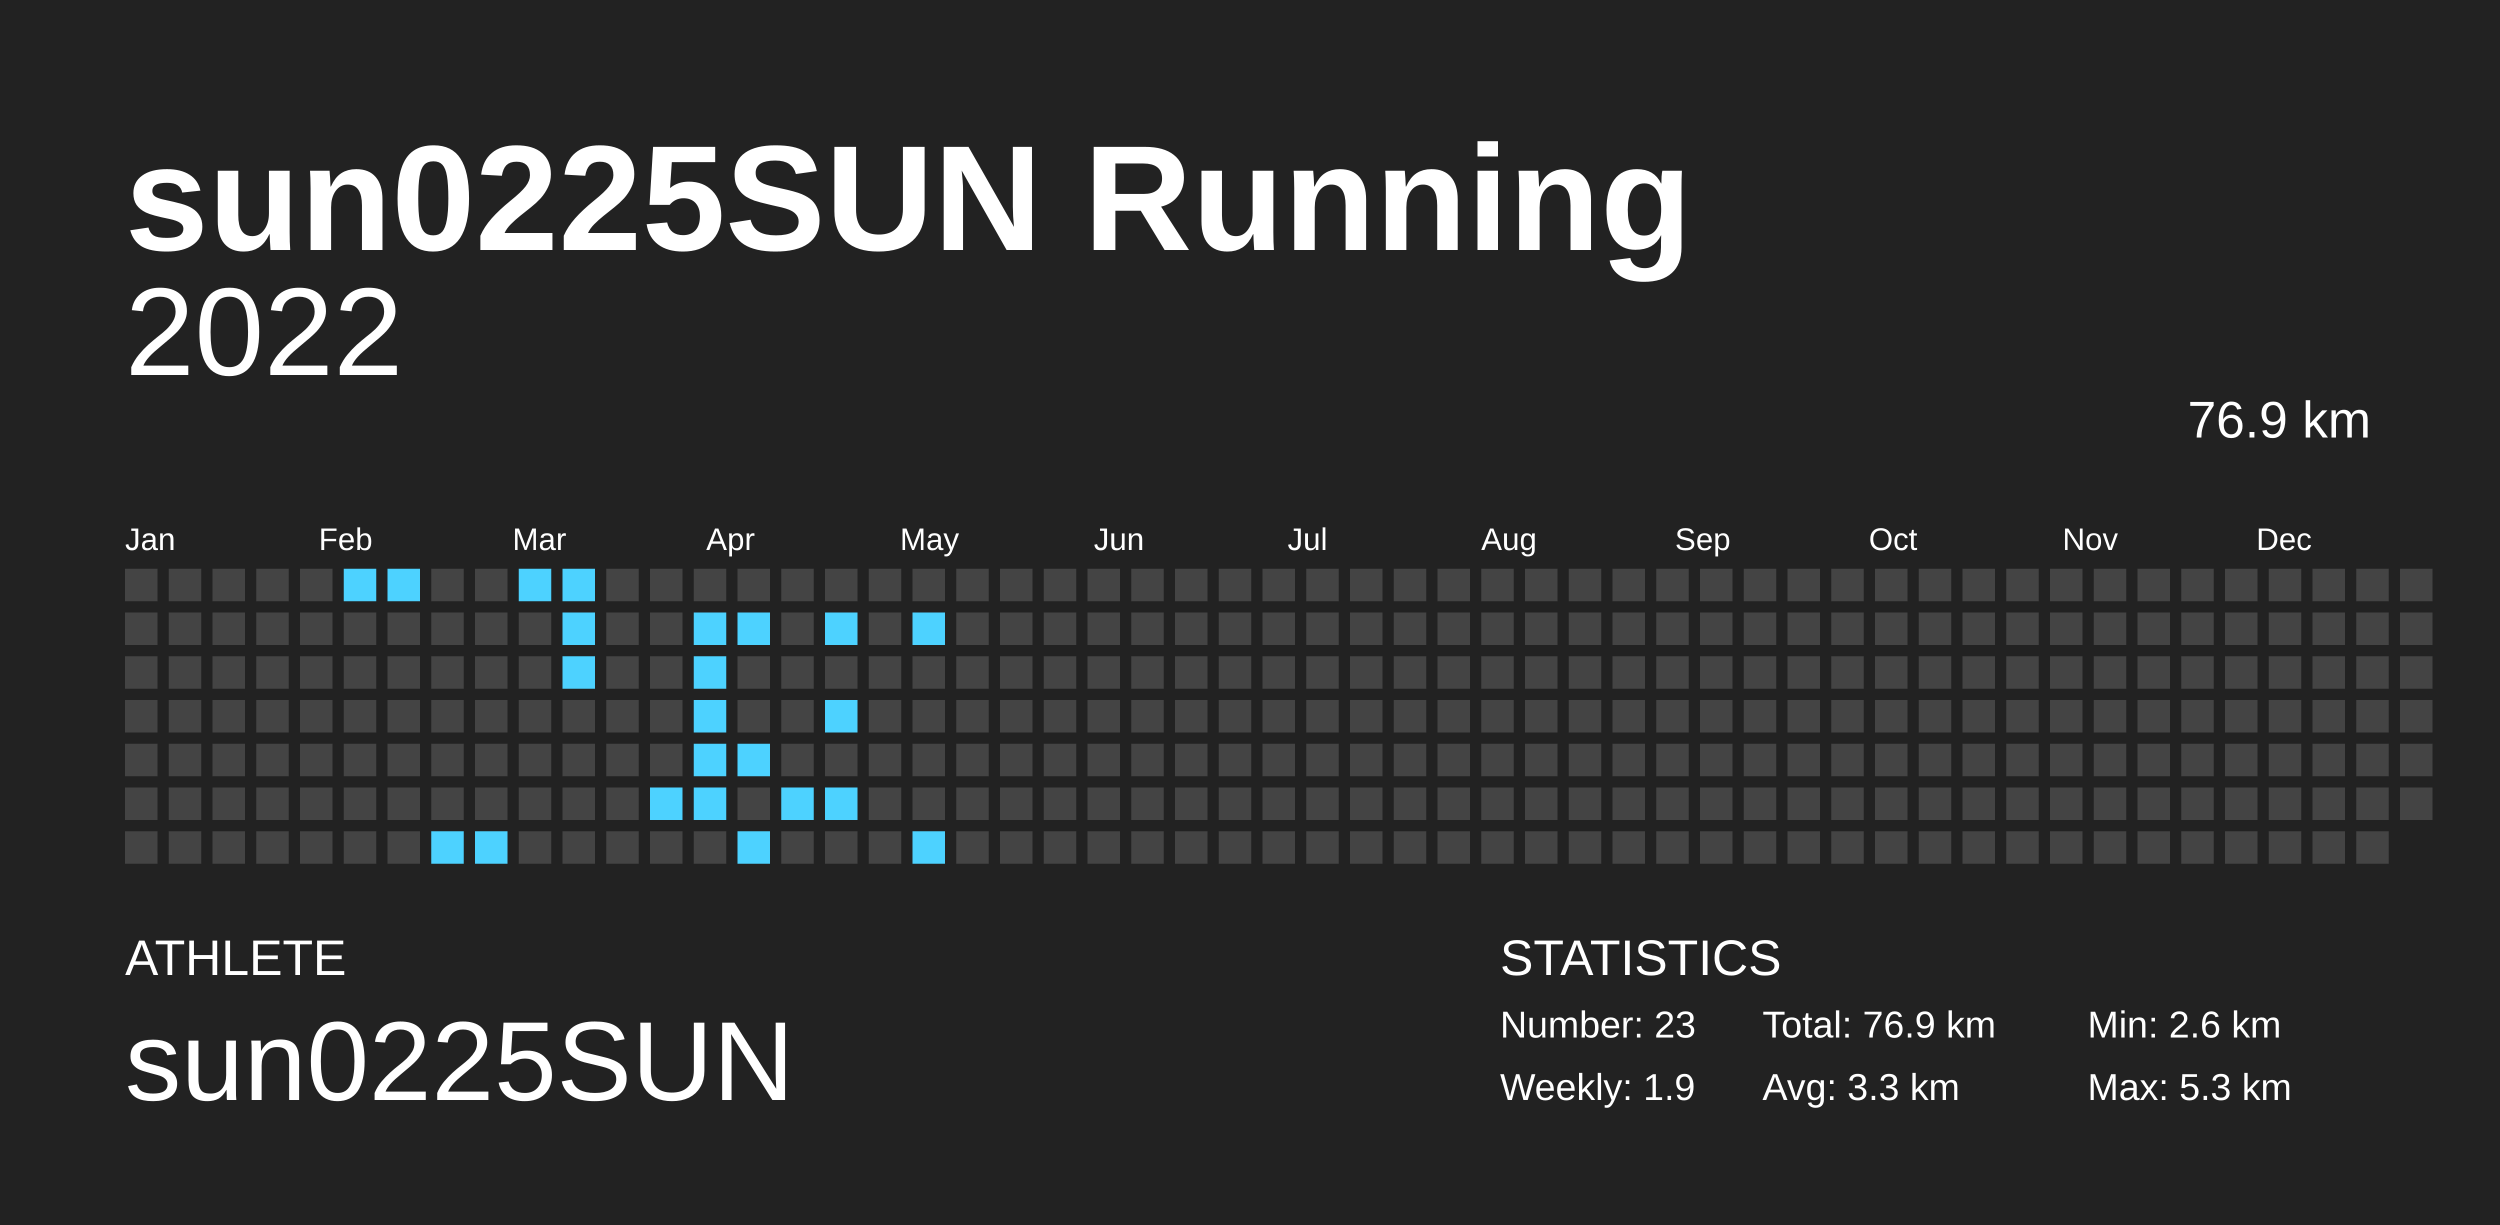
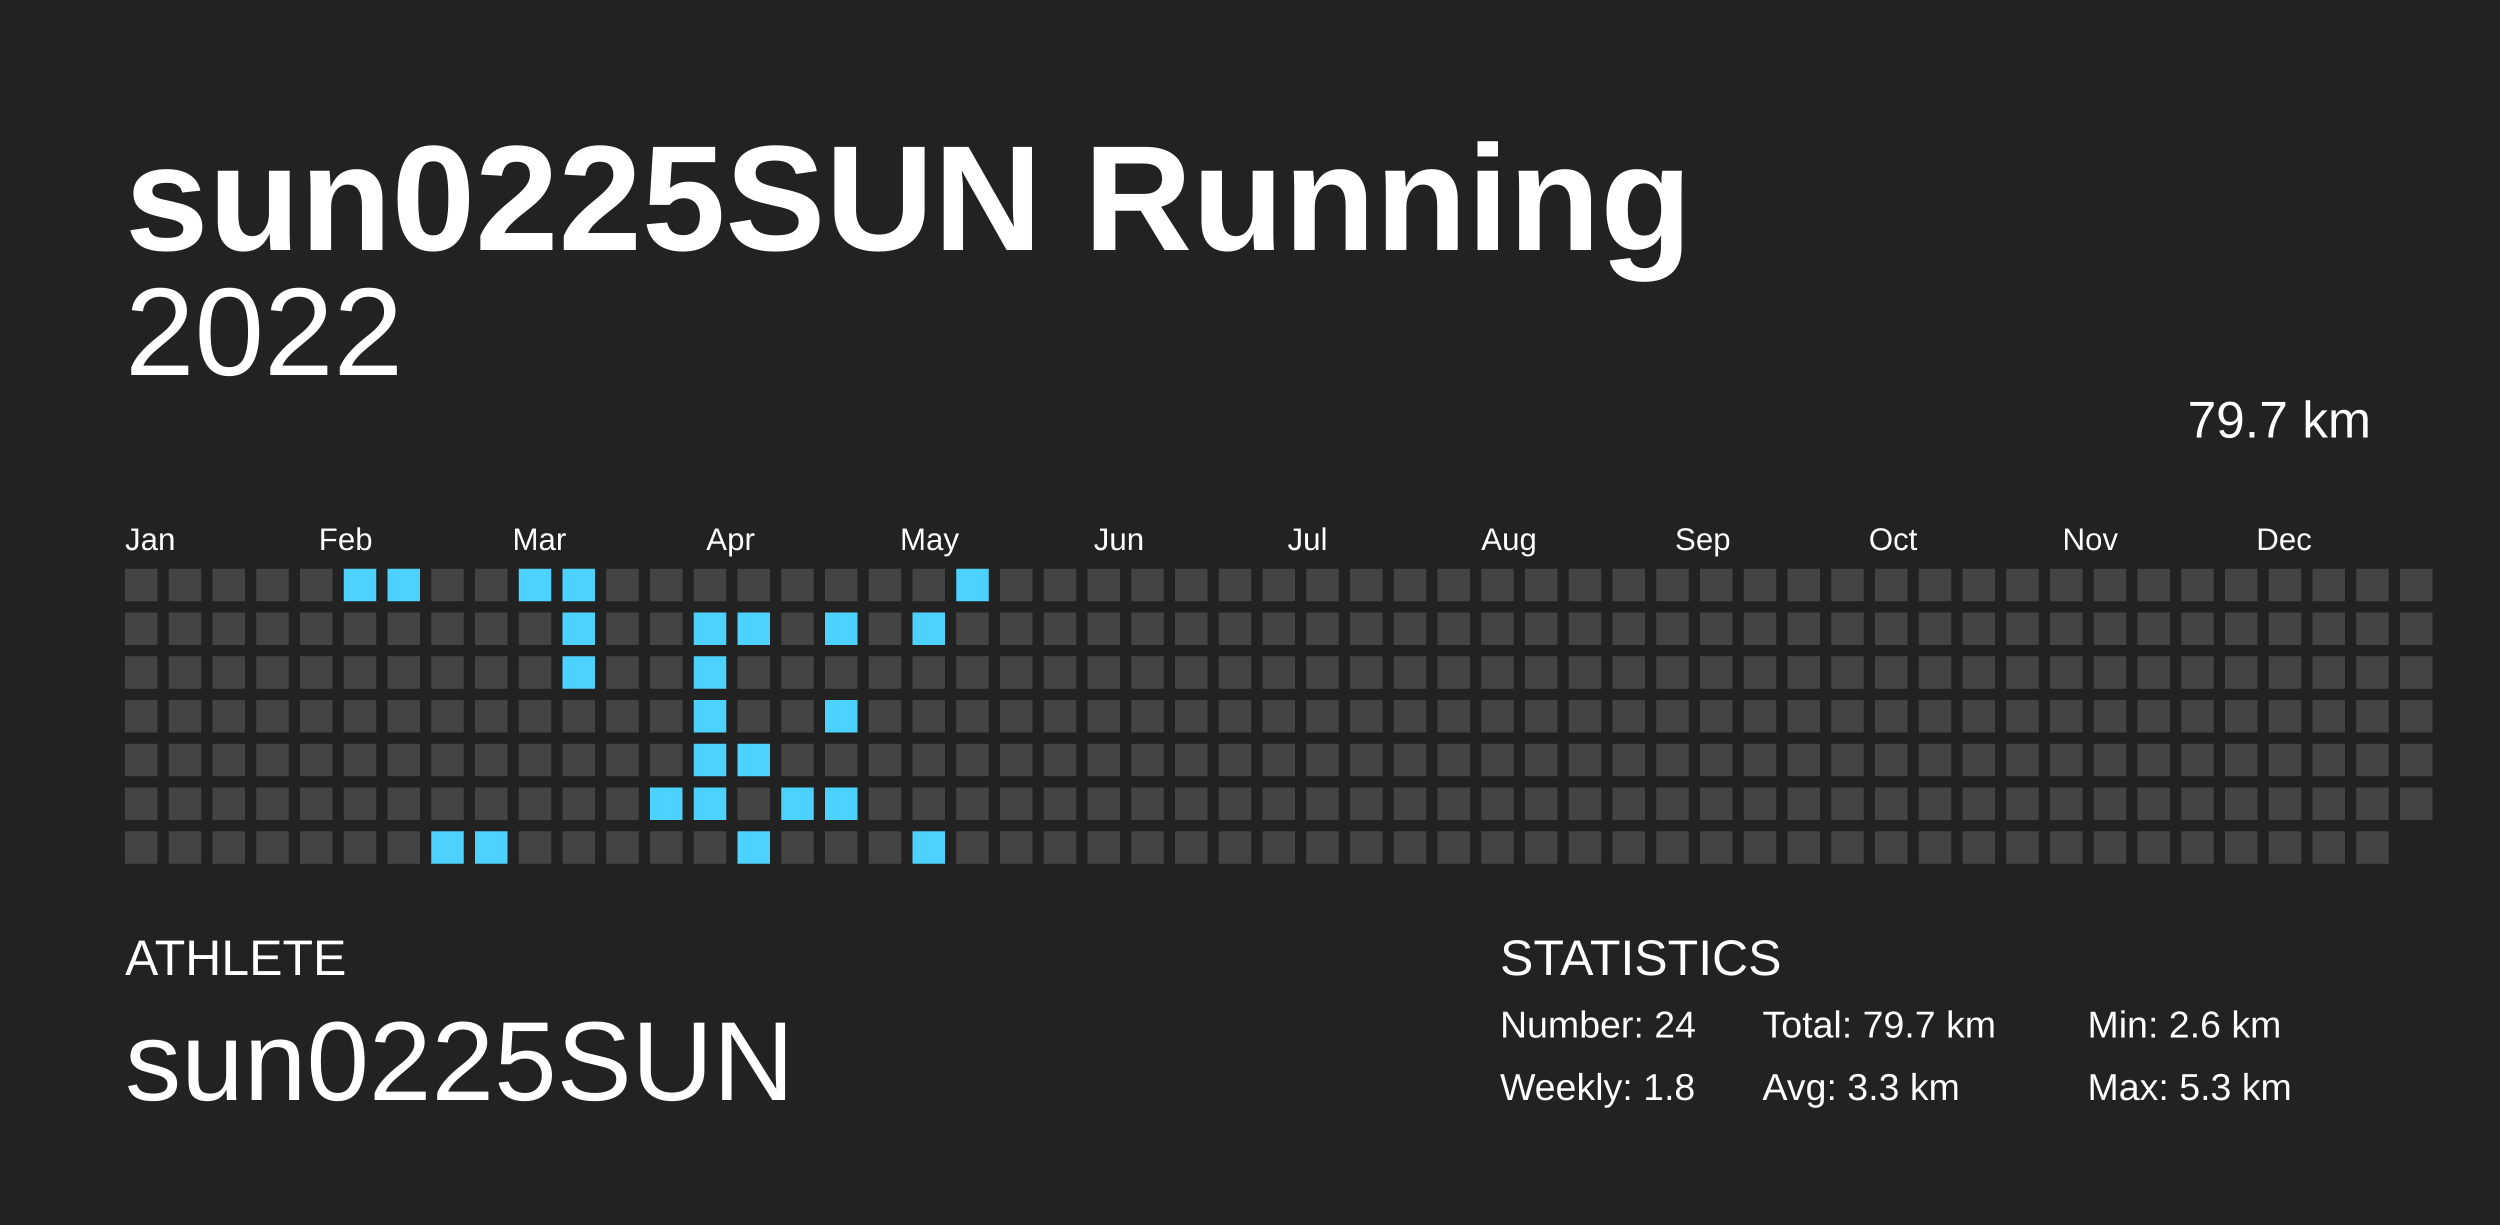
<svg xmlns="http://www.w3.org/2000/svg" baseProfile="full" height="98mm" version="1.1" viewBox="0,0,200,98" width="200mm">
  <defs />
  <rect fill="#222222" height="98" width="200" x="0" y="0" />
  <text fill="#FFFFFF" style="font-size:12px; font-family:Arial; font-weight:bold;" x="10" y="20">sun0225SUN Running</text>
  <text fill="#FFFFFF" style="font-size:4px; font-family:Arial" x="10" y="78">ATHLETE</text>
  <text fill="#FFFFFF" style="font-size:9px; font-family:Arial" x="10" y="88">sun0225SUN</text>
  <text fill="#FFFFFF" style="font-size:4px; font-family:Arial" x="120" y="78">STATISTICS</text>
-   <text fill="#FFFFFF" style="font-size:3px; font-family:Arial" x="120" y="83">Number: 23</text>
-   <text fill="#FFFFFF" style="font-size:3px; font-family:Arial" x="120" y="88">Weekly: 1.9</text>
-   <text fill="#FFFFFF" style="font-size:3px; font-family:Arial" x="141" y="83">Total: 76.9 km</text>
+   <text fill="#FFFFFF" style="font-size:3px; font-family:Arial" x="120" y="83">Number: 24</text>
+   <text fill="#FFFFFF" style="font-size:3px; font-family:Arial" x="120" y="88">Weekly: 1.8</text>
+   <text fill="#FFFFFF" style="font-size:3px; font-family:Arial" x="141" y="83">Total: 79.7 km</text>
  <text fill="#FFFFFF" style="font-size:3px; font-family:Arial" x="141" y="88">Avg: 3.3 km</text>
  <text fill="#FFFFFF" style="font-size:3px; font-family:Arial" x="167" y="83">Min: 2.6 km</text>
  <text fill="#FFFFFF" style="font-size:3px; font-family:Arial" x="167" y="88">Max: 5.3 km</text>
  <text alignment-baseline="hanging" fill="#FFFFFF" style="font-size:10.0px; font-family:Arial;" x="10" y="30">2022</text>
-   <text alignment-baseline="hanging" fill="#FFFFFF" style="font-size:4.125px; font-family:Arial;" x="175" y="35">76.9 km</text>
+   <text alignment-baseline="hanging" fill="#FFFFFF" style="font-size:4.125px; font-family:Arial;" x="175" y="35">79.7 km</text>
  <text fill="#FFFFFF" style="font-size:2.5px; font-family:Arial" x="10.0" y="44">Jan</text>
  <text fill="#FFFFFF" style="font-size:2.5px; font-family:Arial" x="25.5" y="44">Feb</text>
  <text fill="#FFFFFF" style="font-size:2.5px; font-family:Arial" x="41.0" y="44">Mar</text>
  <text fill="#FFFFFF" style="font-size:2.5px; font-family:Arial" x="56.5" y="44">Apr</text>
  <text fill="#FFFFFF" style="font-size:2.5px; font-family:Arial" x="72.0" y="44">May</text>
  <text fill="#FFFFFF" style="font-size:2.5px; font-family:Arial" x="87.5" y="44">Jun</text>
  <text fill="#FFFFFF" style="font-size:2.5px; font-family:Arial" x="103.0" y="44">Jul</text>
  <text fill="#FFFFFF" style="font-size:2.5px; font-family:Arial" x="118.5" y="44">Aug</text>
  <text fill="#FFFFFF" style="font-size:2.5px; font-family:Arial" x="134.0" y="44">Sep</text>
  <text fill="#FFFFFF" style="font-size:2.5px; font-family:Arial" x="149.5" y="44">Oct</text>
  <text fill="#FFFFFF" style="font-size:2.5px; font-family:Arial" x="165.0" y="44">Nov</text>
  <text fill="#FFFFFF" style="font-size:2.5px; font-family:Arial" x="180.5" y="44">Dec</text>
  <rect fill="#444444" height="2.6" width="2.6" x="10.0" y="45.5" />
  <rect fill="#444444" height="2.6" width="2.6" x="10.0" y="49.0" />
  <rect fill="#444444" height="2.6" width="2.6" x="10.0" y="52.5" />
  <rect fill="#444444" height="2.6" width="2.6" x="10.0" y="56.0" />
  <rect fill="#444444" height="2.6" width="2.6" x="10.0" y="59.5" />
  <rect fill="#444444" height="2.6" width="2.6" x="10.0" y="63.0" />
  <rect fill="#444444" height="2.6" width="2.6" x="10.0" y="66.5" />
  <rect fill="#444444" height="2.6" width="2.6" x="13.5" y="45.5" />
  <rect fill="#444444" height="2.6" width="2.6" x="13.5" y="49.0" />
  <rect fill="#444444" height="2.6" width="2.6" x="13.5" y="52.5" />
  <rect fill="#444444" height="2.6" width="2.6" x="13.5" y="56.0" />
  <rect fill="#444444" height="2.6" width="2.6" x="13.5" y="59.5" />
  <rect fill="#444444" height="2.6" width="2.6" x="13.5" y="63.0" />
  <rect fill="#444444" height="2.6" width="2.6" x="13.5" y="66.5" />
  <rect fill="#444444" height="2.6" width="2.6" x="17.0" y="45.5" />
  <rect fill="#444444" height="2.6" width="2.6" x="17.0" y="49.0" />
  <rect fill="#444444" height="2.6" width="2.6" x="17.0" y="52.5" />
  <rect fill="#444444" height="2.6" width="2.6" x="17.0" y="56.0" />
  <rect fill="#444444" height="2.6" width="2.6" x="17.0" y="59.5" />
  <rect fill="#444444" height="2.6" width="2.6" x="17.0" y="63.0" />
  <rect fill="#444444" height="2.6" width="2.6" x="17.0" y="66.5" />
  <rect fill="#444444" height="2.6" width="2.6" x="20.5" y="45.5" />
  <rect fill="#444444" height="2.6" width="2.6" x="20.5" y="49.0" />
  <rect fill="#444444" height="2.6" width="2.6" x="20.5" y="52.5" />
  <rect fill="#444444" height="2.6" width="2.6" x="20.5" y="56.0" />
  <rect fill="#444444" height="2.6" width="2.6" x="20.5" y="59.5" />
  <rect fill="#444444" height="2.6" width="2.6" x="20.5" y="63.0" />
  <rect fill="#444444" height="2.6" width="2.6" x="20.5" y="66.5" />
  <rect fill="#444444" height="2.6" width="2.6" x="24.0" y="45.5" />
  <rect fill="#444444" height="2.6" width="2.6" x="24.0" y="49.0" />
  <rect fill="#444444" height="2.6" width="2.6" x="24.0" y="52.5" />
  <rect fill="#444444" height="2.6" width="2.6" x="24.0" y="56.0" />
  <rect fill="#444444" height="2.6" width="2.6" x="24.0" y="59.5" />
  <rect fill="#444444" height="2.6" width="2.6" x="24.0" y="63.0" />
  <rect fill="#444444" height="2.6" width="2.6" x="24.0" y="66.5" />
  <rect fill="#4dd2ff" height="2.6" width="2.6" x="27.5" y="45.5" />
  <rect fill="#444444" height="2.6" width="2.6" x="27.5" y="49.0" />
  <rect fill="#444444" height="2.6" width="2.6" x="27.5" y="52.5" />
  <rect fill="#444444" height="2.6" width="2.6" x="27.5" y="56.0" />
  <rect fill="#444444" height="2.6" width="2.6" x="27.5" y="59.5" />
  <rect fill="#444444" height="2.6" width="2.6" x="27.5" y="63.0" />
  <rect fill="#444444" height="2.6" width="2.6" x="27.5" y="66.5" />
  <rect fill="#4dd2ff" height="2.6" width="2.6" x="31.0" y="45.5" />
  <rect fill="#444444" height="2.6" width="2.6" x="31.0" y="49.0" />
  <rect fill="#444444" height="2.6" width="2.6" x="31.0" y="52.5" />
  <rect fill="#444444" height="2.6" width="2.6" x="31.0" y="56.0" />
  <rect fill="#444444" height="2.6" width="2.6" x="31.0" y="59.5" />
  <rect fill="#444444" height="2.6" width="2.6" x="31.0" y="63.0" />
  <rect fill="#444444" height="2.6" width="2.6" x="31.0" y="66.5" />
  <rect fill="#444444" height="2.6" width="2.6" x="34.5" y="45.5" />
  <rect fill="#444444" height="2.6" width="2.6" x="34.5" y="49.0" />
  <rect fill="#444444" height="2.6" width="2.6" x="34.5" y="52.5" />
  <rect fill="#444444" height="2.6" width="2.6" x="34.5" y="56.0" />
  <rect fill="#444444" height="2.6" width="2.6" x="34.5" y="59.5" />
  <rect fill="#444444" height="2.6" width="2.6" x="34.5" y="63.0" />
  <rect fill="#4dd2ff" height="2.6" width="2.6" x="34.5" y="66.5" />
  <rect fill="#444444" height="2.6" width="2.6" x="38.0" y="45.5" />
  <rect fill="#444444" height="2.6" width="2.6" x="38.0" y="49.0" />
  <rect fill="#444444" height="2.6" width="2.6" x="38.0" y="52.5" />
  <rect fill="#444444" height="2.6" width="2.6" x="38.0" y="56.0" />
  <rect fill="#444444" height="2.6" width="2.6" x="38.0" y="59.5" />
  <rect fill="#444444" height="2.6" width="2.6" x="38.0" y="63.0" />
  <rect fill="#4dd2ff" height="2.6" width="2.6" x="38.0" y="66.5" />
  <rect fill="#4dd2ff" height="2.6" width="2.6" x="41.5" y="45.5" />
  <rect fill="#444444" height="2.6" width="2.6" x="41.5" y="49.0" />
  <rect fill="#444444" height="2.6" width="2.6" x="41.5" y="52.5" />
  <rect fill="#444444" height="2.6" width="2.6" x="41.5" y="56.0" />
  <rect fill="#444444" height="2.6" width="2.6" x="41.5" y="59.5" />
  <rect fill="#444444" height="2.6" width="2.6" x="41.5" y="63.0" />
  <rect fill="#444444" height="2.6" width="2.6" x="41.5" y="66.5" />
  <rect fill="#4dd2ff" height="2.6" width="2.6" x="45.0" y="45.5" />
  <rect fill="#4dd2ff" height="2.6" width="2.6" x="45.0" y="49.0" />
  <rect fill="#4dd2ff" height="2.6" width="2.6" x="45.0" y="52.5" />
  <rect fill="#444444" height="2.6" width="2.6" x="45.0" y="56.0" />
  <rect fill="#444444" height="2.6" width="2.6" x="45.0" y="59.5" />
  <rect fill="#444444" height="2.6" width="2.6" x="45.0" y="63.0" />
  <rect fill="#444444" height="2.6" width="2.6" x="45.0" y="66.5" />
  <rect fill="#444444" height="2.6" width="2.6" x="48.5" y="45.5" />
  <rect fill="#444444" height="2.6" width="2.6" x="48.5" y="49.0" />
  <rect fill="#444444" height="2.6" width="2.6" x="48.5" y="52.5" />
  <rect fill="#444444" height="2.6" width="2.6" x="48.5" y="56.0" />
  <rect fill="#444444" height="2.6" width="2.6" x="48.5" y="59.5" />
  <rect fill="#444444" height="2.6" width="2.6" x="48.5" y="63.0" />
  <rect fill="#444444" height="2.6" width="2.6" x="48.5" y="66.5" />
  <rect fill="#444444" height="2.6" width="2.6" x="52.0" y="45.5" />
  <rect fill="#444444" height="2.6" width="2.6" x="52.0" y="49.0" />
  <rect fill="#444444" height="2.6" width="2.6" x="52.0" y="52.5" />
  <rect fill="#444444" height="2.6" width="2.6" x="52.0" y="56.0" />
  <rect fill="#444444" height="2.6" width="2.6" x="52.0" y="59.5" />
  <rect fill="#4dd2ff" height="2.6" width="2.6" x="52.0" y="63.0" />
  <rect fill="#444444" height="2.6" width="2.6" x="52.0" y="66.5" />
  <rect fill="#444444" height="2.6" width="2.6" x="55.5" y="45.5" />
  <rect fill="#4dd2ff" height="2.6" width="2.6" x="55.5" y="49.0" />
  <rect fill="#4dd2ff" height="2.6" width="2.6" x="55.5" y="52.5" />
  <rect fill="#4dd2ff" height="2.6" width="2.6" x="55.5" y="56.0" />
  <rect fill="#4dd2ff" height="2.6" width="2.6" x="55.5" y="59.5" />
  <rect fill="#4dd2ff" height="2.6" width="2.6" x="55.5" y="63.0" />
  <rect fill="#444444" height="2.6" width="2.6" x="55.5" y="66.5" />
  <rect fill="#444444" height="2.6" width="2.6" x="59.0" y="45.5" />
  <rect fill="#4dd2ff" height="2.6" width="2.6" x="59.0" y="49.0" />
  <rect fill="#444444" height="2.6" width="2.6" x="59.0" y="52.5" />
  <rect fill="#444444" height="2.6" width="2.6" x="59.0" y="56.0" />
  <rect fill="#4dd2ff" height="2.6" width="2.6" x="59.0" y="59.5" />
  <rect fill="#444444" height="2.6" width="2.6" x="59.0" y="63.0" />
  <rect fill="#4dd2ff" height="2.6" width="2.6" x="59.0" y="66.5" />
  <rect fill="#444444" height="2.6" width="2.6" x="62.5" y="45.5" />
  <rect fill="#444444" height="2.6" width="2.6" x="62.5" y="49.0" />
  <rect fill="#444444" height="2.6" width="2.6" x="62.5" y="52.5" />
  <rect fill="#444444" height="2.6" width="2.6" x="62.5" y="56.0" />
  <rect fill="#444444" height="2.6" width="2.6" x="62.5" y="59.5" />
  <rect fill="#4dd2ff" height="2.6" width="2.6" x="62.5" y="63.0" />
  <rect fill="#444444" height="2.6" width="2.6" x="62.5" y="66.5" />
  <rect fill="#444444" height="2.6" width="2.6" x="66.0" y="45.5" />
  <rect fill="#4dd2ff" height="2.6" width="2.6" x="66.0" y="49.0" />
  <rect fill="#444444" height="2.6" width="2.6" x="66.0" y="52.5" />
  <rect fill="#4dd2ff" height="2.6" width="2.6" x="66.0" y="56.0" />
  <rect fill="#444444" height="2.6" width="2.6" x="66.0" y="59.5" />
  <rect fill="#4dd2ff" height="2.6" width="2.6" x="66.0" y="63.0" />
  <rect fill="#444444" height="2.6" width="2.6" x="66.0" y="66.5" />
  <rect fill="#444444" height="2.6" width="2.6" x="69.5" y="45.5" />
  <rect fill="#444444" height="2.6" width="2.6" x="69.5" y="49.0" />
  <rect fill="#444444" height="2.6" width="2.6" x="69.5" y="52.5" />
  <rect fill="#444444" height="2.6" width="2.6" x="69.5" y="56.0" />
  <rect fill="#444444" height="2.6" width="2.6" x="69.5" y="59.5" />
  <rect fill="#444444" height="2.6" width="2.6" x="69.5" y="63.0" />
  <rect fill="#444444" height="2.6" width="2.6" x="69.5" y="66.5" />
  <rect fill="#444444" height="2.6" width="2.6" x="73.0" y="45.5" />
  <rect fill="#4dd2ff" height="2.6" width="2.6" x="73.0" y="49.0" />
  <rect fill="#444444" height="2.6" width="2.6" x="73.0" y="52.5" />
  <rect fill="#444444" height="2.6" width="2.6" x="73.0" y="56.0" />
  <rect fill="#444444" height="2.6" width="2.6" x="73.0" y="59.5" />
  <rect fill="#444444" height="2.6" width="2.6" x="73.0" y="63.0" />
  <rect fill="#4dd2ff" height="2.6" width="2.6" x="73.0" y="66.5" />
-   <rect fill="#444444" height="2.6" width="2.6" x="76.5" y="45.5" />
+   <rect fill="#4dd2ff" height="2.6" width="2.6" x="76.5" y="45.5" />
  <rect fill="#444444" height="2.6" width="2.6" x="76.5" y="49.0" />
  <rect fill="#444444" height="2.6" width="2.6" x="76.5" y="52.5" />
  <rect fill="#444444" height="2.6" width="2.6" x="76.5" y="56.0" />
  <rect fill="#444444" height="2.6" width="2.6" x="76.5" y="59.5" />
  <rect fill="#444444" height="2.6" width="2.6" x="76.5" y="63.0" />
  <rect fill="#444444" height="2.6" width="2.6" x="76.5" y="66.5" />
  <rect fill="#444444" height="2.6" width="2.6" x="80.0" y="45.5" />
  <rect fill="#444444" height="2.6" width="2.6" x="80.0" y="49.0" />
  <rect fill="#444444" height="2.6" width="2.6" x="80.0" y="52.5" />
  <rect fill="#444444" height="2.6" width="2.6" x="80.0" y="56.0" />
  <rect fill="#444444" height="2.6" width="2.6" x="80.0" y="59.5" />
  <rect fill="#444444" height="2.6" width="2.6" x="80.0" y="63.0" />
  <rect fill="#444444" height="2.6" width="2.6" x="80.0" y="66.5" />
  <rect fill="#444444" height="2.6" width="2.6" x="83.5" y="45.5" />
  <rect fill="#444444" height="2.6" width="2.6" x="83.5" y="49.0" />
  <rect fill="#444444" height="2.6" width="2.6" x="83.5" y="52.5" />
  <rect fill="#444444" height="2.6" width="2.6" x="83.5" y="56.0" />
  <rect fill="#444444" height="2.6" width="2.6" x="83.5" y="59.5" />
  <rect fill="#444444" height="2.6" width="2.6" x="83.5" y="63.0" />
  <rect fill="#444444" height="2.6" width="2.6" x="83.5" y="66.5" />
  <rect fill="#444444" height="2.6" width="2.6" x="87.0" y="45.5" />
  <rect fill="#444444" height="2.6" width="2.6" x="87.0" y="49.0" />
  <rect fill="#444444" height="2.6" width="2.6" x="87.0" y="52.5" />
  <rect fill="#444444" height="2.6" width="2.6" x="87.0" y="56.0" />
  <rect fill="#444444" height="2.6" width="2.6" x="87.0" y="59.5" />
  <rect fill="#444444" height="2.6" width="2.6" x="87.0" y="63.0" />
  <rect fill="#444444" height="2.6" width="2.6" x="87.0" y="66.5" />
  <rect fill="#444444" height="2.6" width="2.6" x="90.5" y="45.5" />
  <rect fill="#444444" height="2.6" width="2.6" x="90.5" y="49.0" />
  <rect fill="#444444" height="2.6" width="2.6" x="90.5" y="52.5" />
  <rect fill="#444444" height="2.6" width="2.6" x="90.5" y="56.0" />
  <rect fill="#444444" height="2.6" width="2.6" x="90.5" y="59.5" />
  <rect fill="#444444" height="2.6" width="2.6" x="90.5" y="63.0" />
  <rect fill="#444444" height="2.6" width="2.6" x="90.5" y="66.5" />
  <rect fill="#444444" height="2.6" width="2.6" x="94.0" y="45.5" />
  <rect fill="#444444" height="2.6" width="2.6" x="94.0" y="49.0" />
  <rect fill="#444444" height="2.6" width="2.6" x="94.0" y="52.5" />
  <rect fill="#444444" height="2.6" width="2.6" x="94.0" y="56.0" />
  <rect fill="#444444" height="2.6" width="2.6" x="94.0" y="59.5" />
  <rect fill="#444444" height="2.6" width="2.6" x="94.0" y="63.0" />
  <rect fill="#444444" height="2.6" width="2.6" x="94.0" y="66.5" />
  <rect fill="#444444" height="2.6" width="2.6" x="97.5" y="45.5" />
  <rect fill="#444444" height="2.6" width="2.6" x="97.5" y="49.0" />
  <rect fill="#444444" height="2.6" width="2.6" x="97.5" y="52.5" />
  <rect fill="#444444" height="2.6" width="2.6" x="97.5" y="56.0" />
  <rect fill="#444444" height="2.6" width="2.6" x="97.5" y="59.5" />
  <rect fill="#444444" height="2.6" width="2.6" x="97.5" y="63.0" />
  <rect fill="#444444" height="2.6" width="2.6" x="97.5" y="66.5" />
  <rect fill="#444444" height="2.6" width="2.6" x="101.0" y="45.5" />
  <rect fill="#444444" height="2.6" width="2.6" x="101.0" y="49.0" />
  <rect fill="#444444" height="2.6" width="2.6" x="101.0" y="52.5" />
  <rect fill="#444444" height="2.6" width="2.6" x="101.0" y="56.0" />
  <rect fill="#444444" height="2.6" width="2.6" x="101.0" y="59.5" />
  <rect fill="#444444" height="2.6" width="2.6" x="101.0" y="63.0" />
  <rect fill="#444444" height="2.6" width="2.6" x="101.0" y="66.5" />
  <rect fill="#444444" height="2.6" width="2.6" x="104.5" y="45.5" />
  <rect fill="#444444" height="2.6" width="2.6" x="104.5" y="49.0" />
  <rect fill="#444444" height="2.6" width="2.6" x="104.5" y="52.5" />
  <rect fill="#444444" height="2.6" width="2.6" x="104.5" y="56.0" />
  <rect fill="#444444" height="2.6" width="2.6" x="104.5" y="59.5" />
  <rect fill="#444444" height="2.6" width="2.6" x="104.5" y="63.0" />
  <rect fill="#444444" height="2.6" width="2.6" x="104.5" y="66.5" />
  <rect fill="#444444" height="2.6" width="2.6" x="108.0" y="45.5" />
  <rect fill="#444444" height="2.6" width="2.6" x="108.0" y="49.0" />
  <rect fill="#444444" height="2.6" width="2.6" x="108.0" y="52.5" />
  <rect fill="#444444" height="2.6" width="2.6" x="108.0" y="56.0" />
  <rect fill="#444444" height="2.6" width="2.6" x="108.0" y="59.5" />
  <rect fill="#444444" height="2.6" width="2.6" x="108.0" y="63.0" />
  <rect fill="#444444" height="2.6" width="2.6" x="108.0" y="66.5" />
  <rect fill="#444444" height="2.6" width="2.6" x="111.5" y="45.5" />
  <rect fill="#444444" height="2.6" width="2.6" x="111.5" y="49.0" />
  <rect fill="#444444" height="2.6" width="2.6" x="111.5" y="52.5" />
  <rect fill="#444444" height="2.6" width="2.6" x="111.5" y="56.0" />
  <rect fill="#444444" height="2.6" width="2.6" x="111.5" y="59.5" />
  <rect fill="#444444" height="2.6" width="2.6" x="111.5" y="63.0" />
  <rect fill="#444444" height="2.6" width="2.6" x="111.5" y="66.5" />
  <rect fill="#444444" height="2.6" width="2.6" x="115.0" y="45.5" />
  <rect fill="#444444" height="2.6" width="2.6" x="115.0" y="49.0" />
  <rect fill="#444444" height="2.6" width="2.6" x="115.0" y="52.5" />
  <rect fill="#444444" height="2.6" width="2.6" x="115.0" y="56.0" />
  <rect fill="#444444" height="2.6" width="2.6" x="115.0" y="59.5" />
  <rect fill="#444444" height="2.6" width="2.6" x="115.0" y="63.0" />
  <rect fill="#444444" height="2.6" width="2.6" x="115.0" y="66.5" />
  <rect fill="#444444" height="2.6" width="2.6" x="118.5" y="45.5" />
  <rect fill="#444444" height="2.6" width="2.6" x="118.5" y="49.0" />
  <rect fill="#444444" height="2.6" width="2.6" x="118.5" y="52.5" />
  <rect fill="#444444" height="2.6" width="2.6" x="118.5" y="56.0" />
  <rect fill="#444444" height="2.6" width="2.6" x="118.5" y="59.5" />
  <rect fill="#444444" height="2.6" width="2.6" x="118.5" y="63.0" />
  <rect fill="#444444" height="2.6" width="2.6" x="118.5" y="66.5" />
  <rect fill="#444444" height="2.6" width="2.6" x="122.0" y="45.5" />
  <rect fill="#444444" height="2.6" width="2.6" x="122.0" y="49.0" />
  <rect fill="#444444" height="2.6" width="2.6" x="122.0" y="52.5" />
  <rect fill="#444444" height="2.6" width="2.6" x="122.0" y="56.0" />
  <rect fill="#444444" height="2.6" width="2.6" x="122.0" y="59.5" />
  <rect fill="#444444" height="2.6" width="2.6" x="122.0" y="63.0" />
  <rect fill="#444444" height="2.6" width="2.6" x="122.0" y="66.5" />
  <rect fill="#444444" height="2.6" width="2.6" x="125.5" y="45.5" />
  <rect fill="#444444" height="2.6" width="2.6" x="125.5" y="49.0" />
  <rect fill="#444444" height="2.6" width="2.6" x="125.5" y="52.5" />
  <rect fill="#444444" height="2.6" width="2.6" x="125.5" y="56.0" />
  <rect fill="#444444" height="2.6" width="2.6" x="125.5" y="59.5" />
  <rect fill="#444444" height="2.6" width="2.6" x="125.5" y="63.0" />
  <rect fill="#444444" height="2.6" width="2.6" x="125.5" y="66.5" />
  <rect fill="#444444" height="2.6" width="2.6" x="129.0" y="45.5" />
  <rect fill="#444444" height="2.6" width="2.6" x="129.0" y="49.0" />
  <rect fill="#444444" height="2.6" width="2.6" x="129.0" y="52.5" />
  <rect fill="#444444" height="2.6" width="2.6" x="129.0" y="56.0" />
  <rect fill="#444444" height="2.6" width="2.6" x="129.0" y="59.5" />
  <rect fill="#444444" height="2.6" width="2.6" x="129.0" y="63.0" />
  <rect fill="#444444" height="2.6" width="2.6" x="129.0" y="66.5" />
  <rect fill="#444444" height="2.6" width="2.6" x="132.5" y="45.5" />
  <rect fill="#444444" height="2.6" width="2.6" x="132.5" y="49.0" />
  <rect fill="#444444" height="2.6" width="2.6" x="132.5" y="52.5" />
  <rect fill="#444444" height="2.6" width="2.6" x="132.5" y="56.0" />
  <rect fill="#444444" height="2.6" width="2.6" x="132.5" y="59.5" />
  <rect fill="#444444" height="2.6" width="2.6" x="132.5" y="63.0" />
  <rect fill="#444444" height="2.6" width="2.6" x="132.5" y="66.5" />
  <rect fill="#444444" height="2.6" width="2.6" x="136.0" y="45.5" />
  <rect fill="#444444" height="2.6" width="2.6" x="136.0" y="49.0" />
  <rect fill="#444444" height="2.6" width="2.6" x="136.0" y="52.5" />
  <rect fill="#444444" height="2.6" width="2.6" x="136.0" y="56.0" />
  <rect fill="#444444" height="2.6" width="2.6" x="136.0" y="59.5" />
  <rect fill="#444444" height="2.6" width="2.6" x="136.0" y="63.0" />
  <rect fill="#444444" height="2.6" width="2.6" x="136.0" y="66.5" />
  <rect fill="#444444" height="2.6" width="2.6" x="139.5" y="45.5" />
  <rect fill="#444444" height="2.6" width="2.6" x="139.5" y="49.0" />
  <rect fill="#444444" height="2.6" width="2.6" x="139.5" y="52.5" />
  <rect fill="#444444" height="2.6" width="2.6" x="139.5" y="56.0" />
  <rect fill="#444444" height="2.6" width="2.6" x="139.5" y="59.5" />
  <rect fill="#444444" height="2.6" width="2.6" x="139.5" y="63.0" />
  <rect fill="#444444" height="2.6" width="2.6" x="139.5" y="66.5" />
  <rect fill="#444444" height="2.6" width="2.6" x="143.0" y="45.5" />
  <rect fill="#444444" height="2.6" width="2.6" x="143.0" y="49.0" />
  <rect fill="#444444" height="2.6" width="2.6" x="143.0" y="52.5" />
  <rect fill="#444444" height="2.6" width="2.6" x="143.0" y="56.0" />
  <rect fill="#444444" height="2.6" width="2.6" x="143.0" y="59.5" />
  <rect fill="#444444" height="2.6" width="2.6" x="143.0" y="63.0" />
  <rect fill="#444444" height="2.6" width="2.6" x="143.0" y="66.5" />
  <rect fill="#444444" height="2.6" width="2.6" x="146.5" y="45.5" />
  <rect fill="#444444" height="2.6" width="2.6" x="146.5" y="49.0" />
  <rect fill="#444444" height="2.6" width="2.6" x="146.5" y="52.5" />
  <rect fill="#444444" height="2.6" width="2.6" x="146.5" y="56.0" />
  <rect fill="#444444" height="2.6" width="2.6" x="146.5" y="59.5" />
  <rect fill="#444444" height="2.6" width="2.6" x="146.5" y="63.0" />
  <rect fill="#444444" height="2.6" width="2.6" x="146.5" y="66.5" />
  <rect fill="#444444" height="2.6" width="2.6" x="150.0" y="45.5" />
  <rect fill="#444444" height="2.6" width="2.6" x="150.0" y="49.0" />
  <rect fill="#444444" height="2.6" width="2.6" x="150.0" y="52.5" />
  <rect fill="#444444" height="2.6" width="2.6" x="150.0" y="56.0" />
  <rect fill="#444444" height="2.6" width="2.6" x="150.0" y="59.5" />
  <rect fill="#444444" height="2.6" width="2.6" x="150.0" y="63.0" />
  <rect fill="#444444" height="2.6" width="2.6" x="150.0" y="66.5" />
  <rect fill="#444444" height="2.6" width="2.6" x="153.5" y="45.5" />
  <rect fill="#444444" height="2.6" width="2.6" x="153.5" y="49.0" />
  <rect fill="#444444" height="2.6" width="2.6" x="153.5" y="52.5" />
  <rect fill="#444444" height="2.6" width="2.6" x="153.5" y="56.0" />
  <rect fill="#444444" height="2.6" width="2.6" x="153.5" y="59.5" />
  <rect fill="#444444" height="2.6" width="2.6" x="153.5" y="63.0" />
  <rect fill="#444444" height="2.6" width="2.6" x="153.5" y="66.5" />
  <rect fill="#444444" height="2.6" width="2.6" x="157.0" y="45.5" />
  <rect fill="#444444" height="2.6" width="2.6" x="157.0" y="49.0" />
  <rect fill="#444444" height="2.6" width="2.6" x="157.0" y="52.5" />
  <rect fill="#444444" height="2.6" width="2.6" x="157.0" y="56.0" />
  <rect fill="#444444" height="2.6" width="2.6" x="157.0" y="59.5" />
  <rect fill="#444444" height="2.6" width="2.6" x="157.0" y="63.0" />
  <rect fill="#444444" height="2.6" width="2.6" x="157.0" y="66.5" />
  <rect fill="#444444" height="2.6" width="2.6" x="160.5" y="45.5" />
  <rect fill="#444444" height="2.6" width="2.6" x="160.5" y="49.0" />
  <rect fill="#444444" height="2.6" width="2.6" x="160.5" y="52.5" />
  <rect fill="#444444" height="2.6" width="2.6" x="160.5" y="56.0" />
  <rect fill="#444444" height="2.6" width="2.6" x="160.5" y="59.5" />
  <rect fill="#444444" height="2.6" width="2.6" x="160.5" y="63.0" />
  <rect fill="#444444" height="2.6" width="2.6" x="160.5" y="66.5" />
  <rect fill="#444444" height="2.6" width="2.6" x="164.0" y="45.5" />
  <rect fill="#444444" height="2.6" width="2.6" x="164.0" y="49.0" />
  <rect fill="#444444" height="2.6" width="2.6" x="164.0" y="52.5" />
  <rect fill="#444444" height="2.6" width="2.6" x="164.0" y="56.0" />
  <rect fill="#444444" height="2.6" width="2.6" x="164.0" y="59.5" />
  <rect fill="#444444" height="2.6" width="2.6" x="164.0" y="63.0" />
  <rect fill="#444444" height="2.6" width="2.6" x="164.0" y="66.5" />
  <rect fill="#444444" height="2.6" width="2.6" x="167.5" y="45.5" />
  <rect fill="#444444" height="2.6" width="2.6" x="167.5" y="49.0" />
  <rect fill="#444444" height="2.6" width="2.6" x="167.5" y="52.5" />
  <rect fill="#444444" height="2.6" width="2.6" x="167.5" y="56.0" />
  <rect fill="#444444" height="2.6" width="2.6" x="167.5" y="59.5" />
  <rect fill="#444444" height="2.6" width="2.6" x="167.5" y="63.0" />
  <rect fill="#444444" height="2.6" width="2.6" x="167.5" y="66.5" />
  <rect fill="#444444" height="2.6" width="2.6" x="171.0" y="45.5" />
  <rect fill="#444444" height="2.6" width="2.6" x="171.0" y="49.0" />
  <rect fill="#444444" height="2.6" width="2.6" x="171.0" y="52.5" />
  <rect fill="#444444" height="2.6" width="2.6" x="171.0" y="56.0" />
  <rect fill="#444444" height="2.6" width="2.6" x="171.0" y="59.5" />
  <rect fill="#444444" height="2.6" width="2.6" x="171.0" y="63.0" />
  <rect fill="#444444" height="2.6" width="2.6" x="171.0" y="66.5" />
  <rect fill="#444444" height="2.6" width="2.6" x="174.5" y="45.5" />
  <rect fill="#444444" height="2.6" width="2.6" x="174.5" y="49.0" />
  <rect fill="#444444" height="2.6" width="2.6" x="174.5" y="52.5" />
  <rect fill="#444444" height="2.6" width="2.6" x="174.5" y="56.0" />
  <rect fill="#444444" height="2.6" width="2.6" x="174.5" y="59.5" />
  <rect fill="#444444" height="2.6" width="2.6" x="174.5" y="63.0" />
  <rect fill="#444444" height="2.6" width="2.6" x="174.5" y="66.5" />
  <rect fill="#444444" height="2.6" width="2.6" x="178.0" y="45.5" />
  <rect fill="#444444" height="2.6" width="2.6" x="178.0" y="49.0" />
  <rect fill="#444444" height="2.6" width="2.6" x="178.0" y="52.5" />
  <rect fill="#444444" height="2.6" width="2.6" x="178.0" y="56.0" />
  <rect fill="#444444" height="2.6" width="2.6" x="178.0" y="59.5" />
  <rect fill="#444444" height="2.6" width="2.6" x="178.0" y="63.0" />
  <rect fill="#444444" height="2.6" width="2.6" x="178.0" y="66.5" />
  <rect fill="#444444" height="2.6" width="2.6" x="181.5" y="45.5" />
  <rect fill="#444444" height="2.6" width="2.6" x="181.5" y="49.0" />
  <rect fill="#444444" height="2.6" width="2.6" x="181.5" y="52.5" />
  <rect fill="#444444" height="2.6" width="2.6" x="181.5" y="56.0" />
  <rect fill="#444444" height="2.6" width="2.6" x="181.5" y="59.5" />
  <rect fill="#444444" height="2.6" width="2.6" x="181.5" y="63.0" />
  <rect fill="#444444" height="2.6" width="2.6" x="181.5" y="66.5" />
  <rect fill="#444444" height="2.6" width="2.6" x="185.0" y="45.5" />
  <rect fill="#444444" height="2.6" width="2.6" x="185.0" y="49.0" />
  <rect fill="#444444" height="2.6" width="2.6" x="185.0" y="52.5" />
  <rect fill="#444444" height="2.6" width="2.6" x="185.0" y="56.0" />
  <rect fill="#444444" height="2.6" width="2.6" x="185.0" y="59.5" />
  <rect fill="#444444" height="2.6" width="2.6" x="185.0" y="63.0" />
  <rect fill="#444444" height="2.6" width="2.6" x="185.0" y="66.5" />
  <rect fill="#444444" height="2.6" width="2.6" x="188.5" y="45.5" />
  <rect fill="#444444" height="2.6" width="2.6" x="188.5" y="49.0" />
  <rect fill="#444444" height="2.6" width="2.6" x="188.5" y="52.5" />
  <rect fill="#444444" height="2.6" width="2.6" x="188.5" y="56.0" />
  <rect fill="#444444" height="2.6" width="2.6" x="188.5" y="59.5" />
  <rect fill="#444444" height="2.6" width="2.6" x="188.5" y="63.0" />
  <rect fill="#444444" height="2.6" width="2.6" x="188.5" y="66.5" />
  <rect fill="#444444" height="2.6" width="2.6" x="192.0" y="45.5" />
  <rect fill="#444444" height="2.6" width="2.6" x="192.0" y="49.0" />
  <rect fill="#444444" height="2.6" width="2.6" x="192.0" y="52.5" />
  <rect fill="#444444" height="2.6" width="2.6" x="192.0" y="56.0" />
  <rect fill="#444444" height="2.6" width="2.6" x="192.0" y="59.5" />
  <rect fill="#444444" height="2.6" width="2.6" x="192.0" y="63.0" />
</svg>
